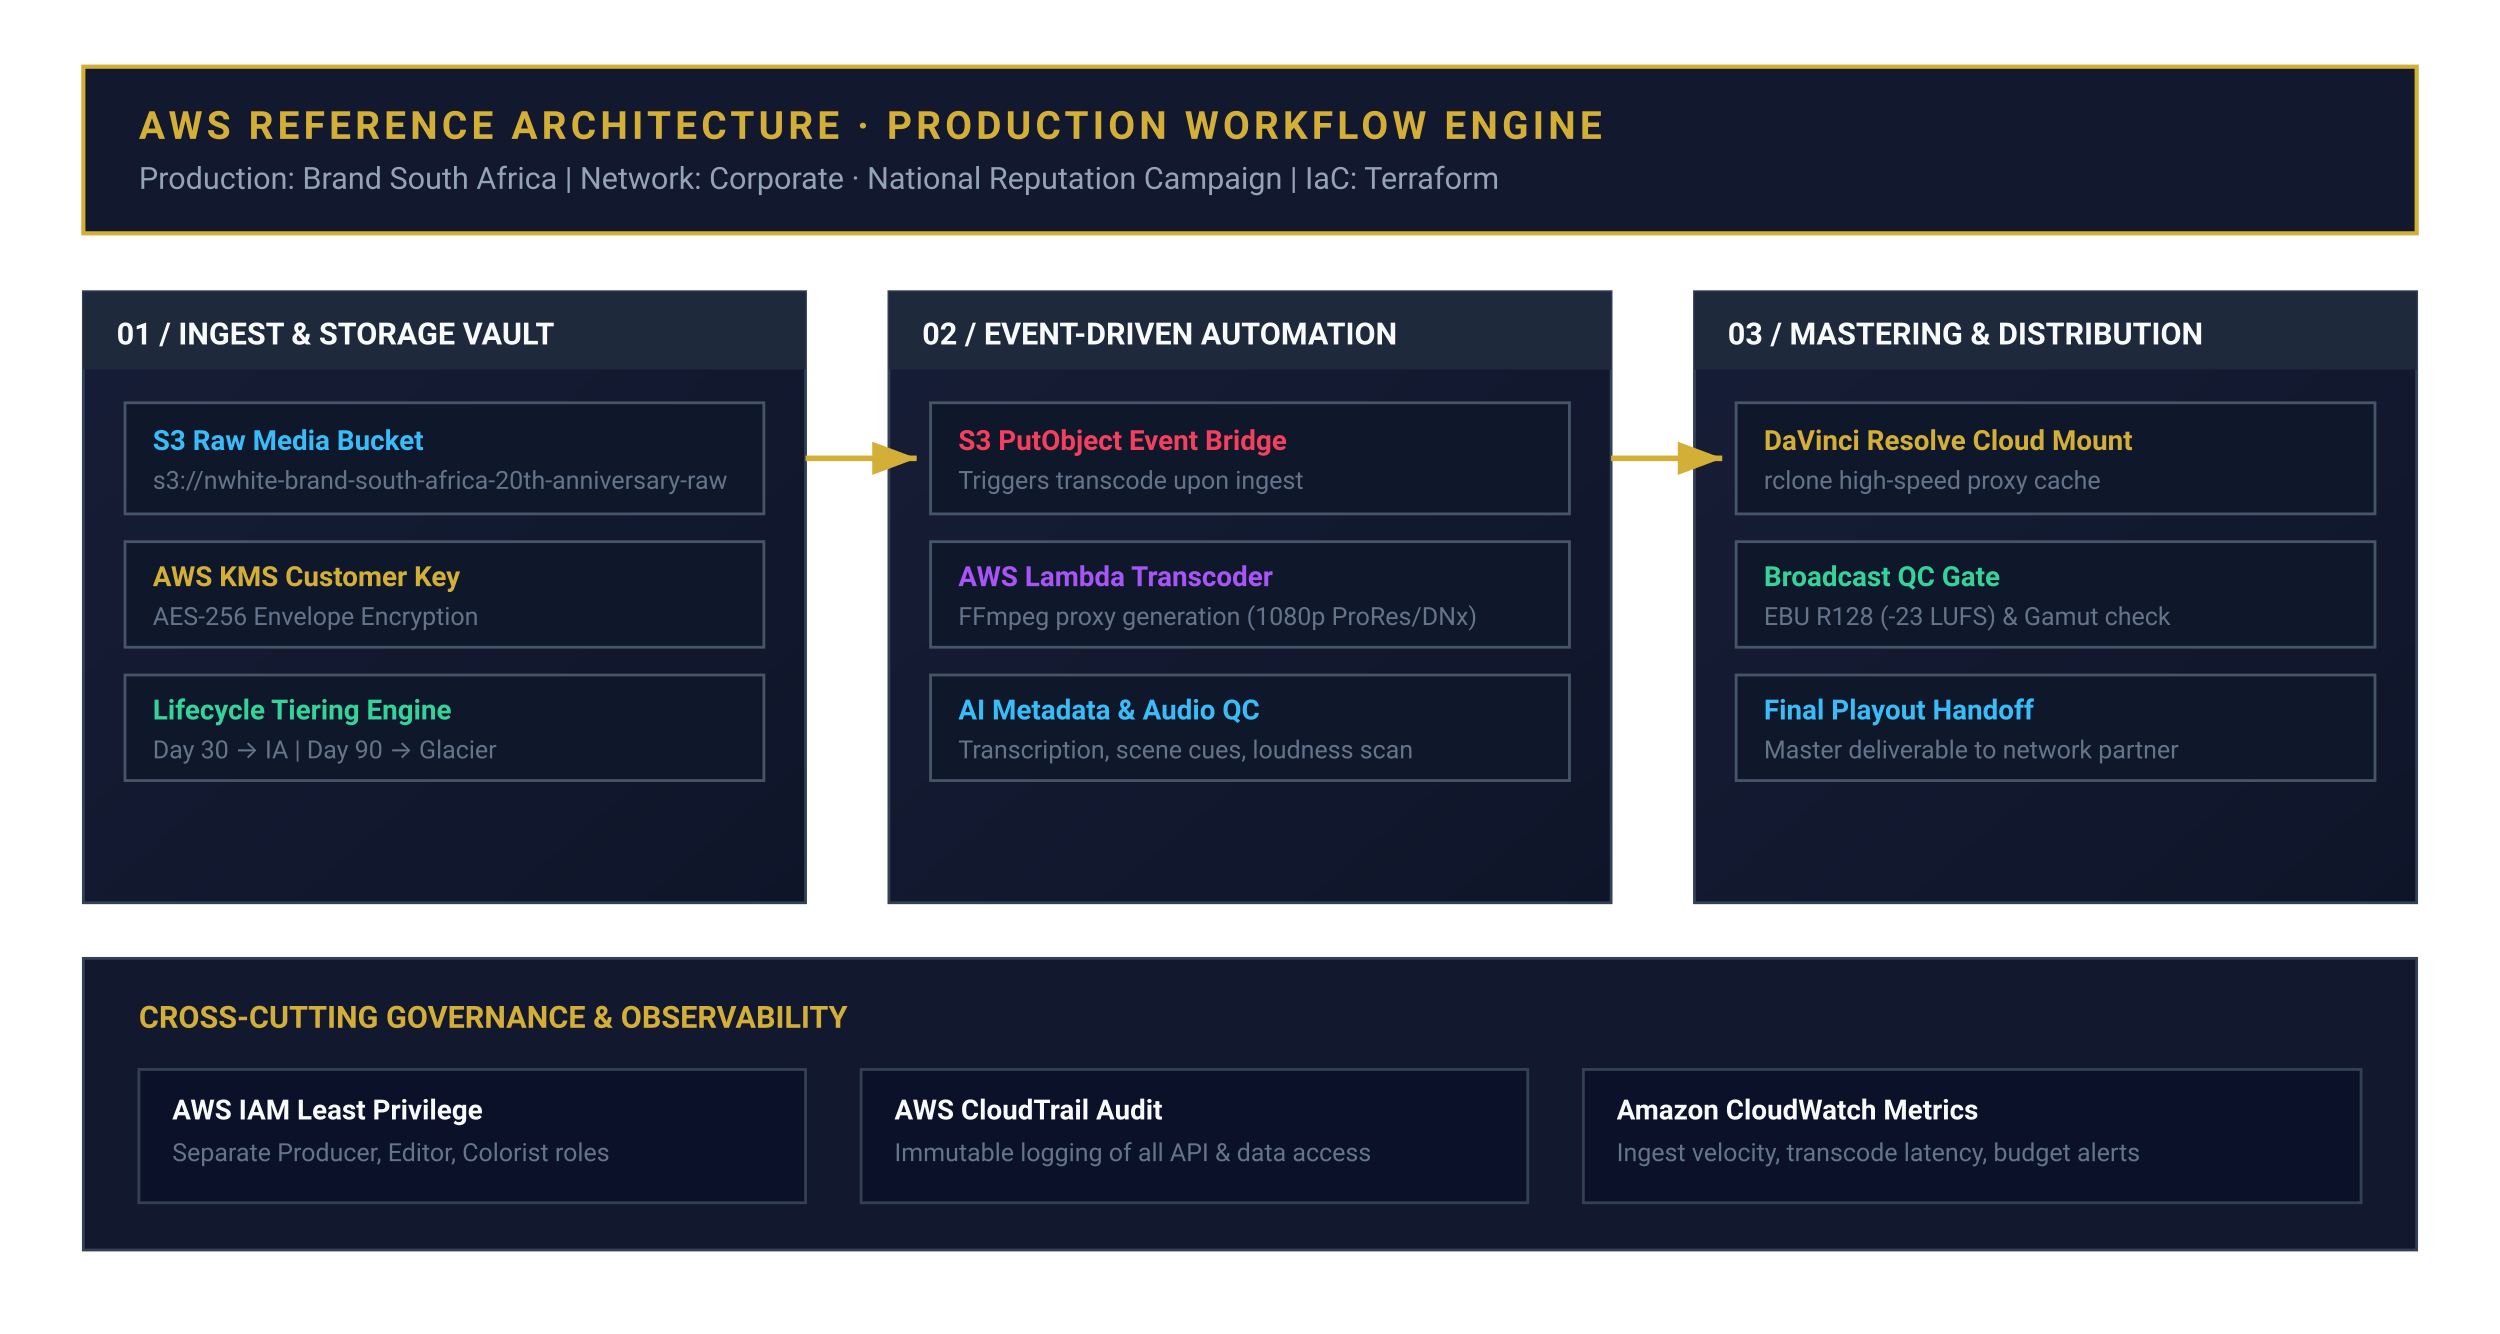
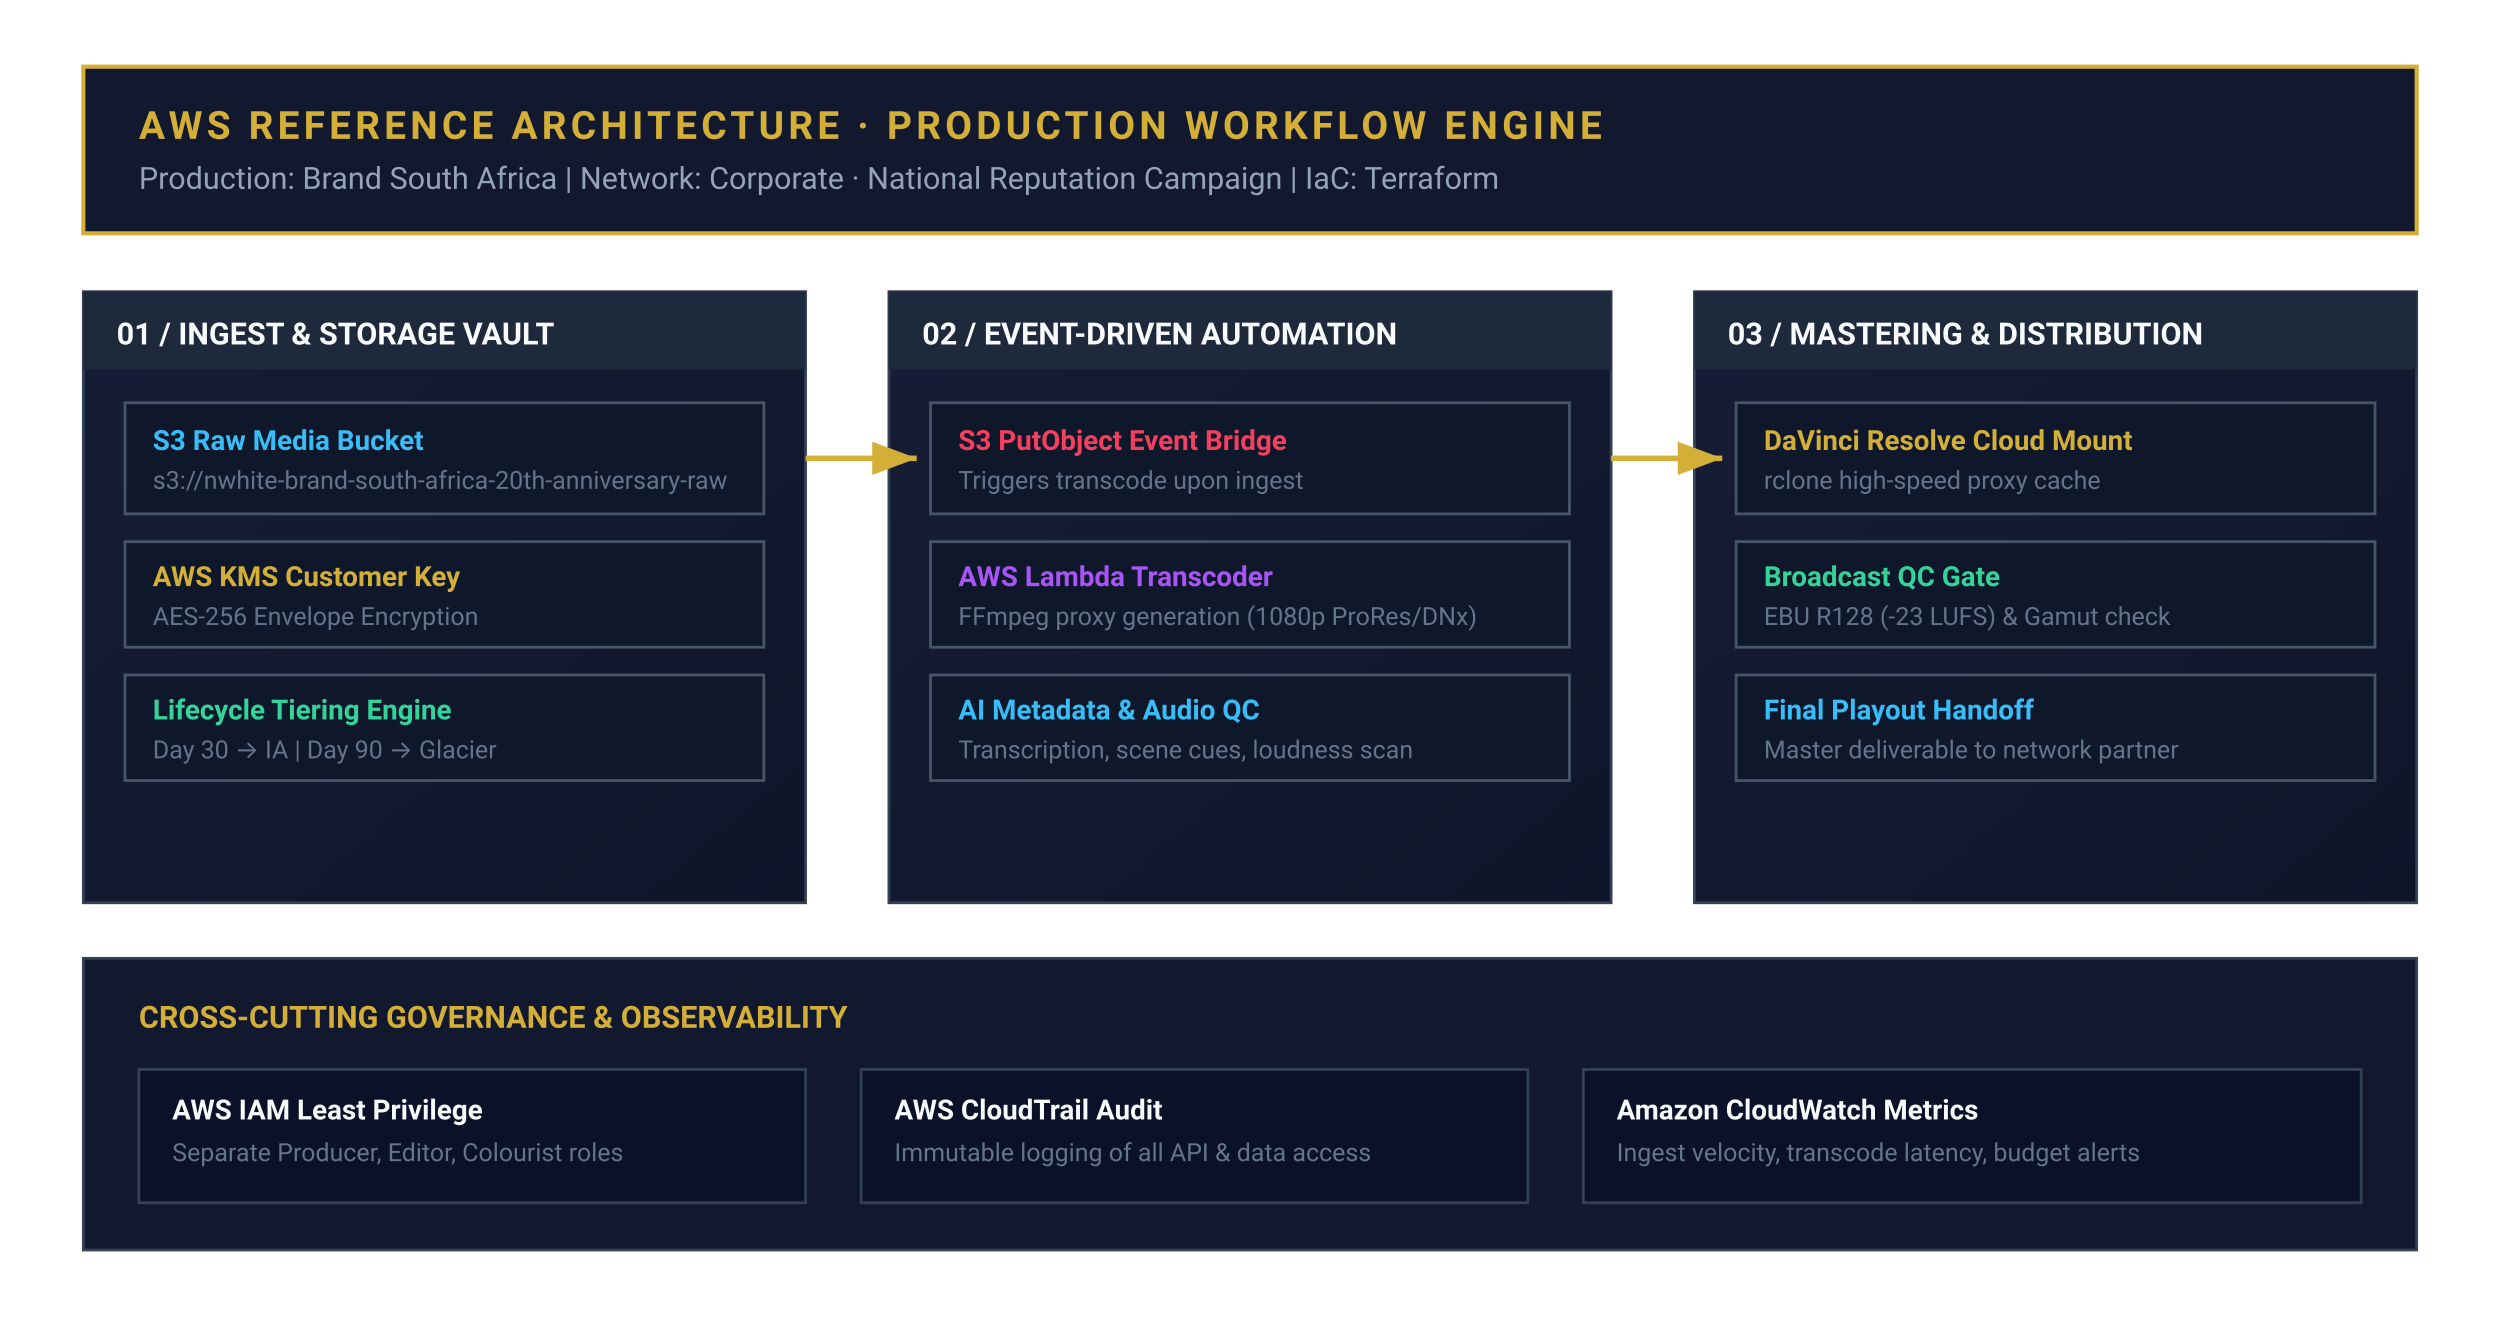
- <svg xmlns="http://www.w3.org/2000/svg" viewBox="0 0 900 480" style="background:#0a1128;font-family:system-ui,-apple-system,BlinkMacSystemFont,'Segoe UI',Roboto,sans-serif">
+ <svg xmlns="http://www.w3.org/2000/svg" width="900" height="480" viewBox="0 0 900 480" style="background:#0a1128;font-family:system-ui,-apple-system,BlinkMacSystemFont,'Segoe UI',Roboto,sans-serif">
  <defs>
    <linearGradient id="goldGrad" x1="0%" y1="0%" x2="100%" y2="100%">
      <stop offset="0%" stop-color="#D4AF37" />
      <stop offset="100%" stop-color="#AA820A" />
    </linearGradient>
    <linearGradient id="cardGrad" x1="0%" y1="0%" x2="100%" y2="100%">
      <stop offset="0%" stop-color="#161d36" />
      <stop offset="100%" stop-color="#0f1529" />
    </linearGradient>
    <marker id="arrow" markerWidth="8" markerHeight="6" refX="8" refY="3" orient="auto">
      <polygon points="0 0, 8 3, 0 6" fill="#D4AF37" />
    </marker>
  </defs>
  <rect x="30" y="24" width="840" height="60" rx="0" fill="#12182e" stroke="#D4AF37" stroke-width="1.5" />
  <text x="50" y="50" fill="#D4AF37" font-size="14" font-weight="700" letter-spacing="1.5">AWS REFERENCE ARCHITECTURE · PRODUCTION WORKFLOW ENGINE</text>
  <text x="50" y="68" fill="#94A3B8" font-size="11">Production: Brand South Africa | Network: Corporate · National Reputation Campaign | IaC: Terraform</text>
  <rect x="30" y="105" width="260" height="220" rx="0" fill="url(#cardGrad)" stroke="#334155" stroke-width="1" />
  <rect x="30" y="105" width="260" height="28" rx="0" fill="#1e293b" />
  <text x="42" y="124" fill="#F8FAFC" font-size="11" font-weight="600">01 / INGEST &amp; STORAGE VAULT</text>
  <rect x="45" y="145" width="230" height="40" rx="0" fill="#0f172a" stroke="#475569" stroke-width="1" />
  <text x="55" y="162" fill="#38BDF8" font-size="10" font-weight="600">S3 Raw Media Bucket</text>
  <text x="55" y="176" fill="#64748B" font-size="9">s3://nwhite-brand-south-africa-20th-anniversary-raw</text>
  <rect x="45" y="195" width="230" height="38" rx="0" fill="#0f172a" stroke="#475569" stroke-width="1" />
  <text x="55" y="211" fill="#D4AF37" font-size="10" font-weight="600">AWS KMS Customer Key</text>
  <text x="55" y="225" fill="#64748B" font-size="9">AES-256 Envelope Encryption</text>
  <rect x="45" y="243" width="230" height="38" rx="0" fill="#0f172a" stroke="#475569" stroke-width="1" />
  <text x="55" y="259" fill="#34D399" font-size="10" font-weight="600">Lifecycle Tiering Engine</text>
  <text x="55" y="273" fill="#64748B" font-size="9">Day 30 → IA | Day 90 → Glacier</text>
  <rect x="320" y="105" width="260" height="220" rx="0" fill="url(#cardGrad)" stroke="#334155" stroke-width="1" />
  <rect x="320" y="105" width="260" height="28" rx="0" fill="#1e293b" />
  <text x="332" y="124" fill="#F8FAFC" font-size="11" font-weight="600">02 / EVENT-DRIVEN AUTOMATION</text>
  <rect x="335" y="145" width="230" height="40" rx="0" fill="#0f172a" stroke="#475569" stroke-width="1" />
  <text x="345" y="162" fill="#F43F5E" font-size="10" font-weight="600">S3 PutObject Event Bridge</text>
  <text x="345" y="176" fill="#64748B" font-size="9">Triggers transcode upon ingest</text>
  <rect x="335" y="195" width="230" height="38" rx="0" fill="#0f172a" stroke="#475569" stroke-width="1" />
  <text x="345" y="211" fill="#A855F7" font-size="10" font-weight="600">AWS Lambda Transcoder</text>
  <text x="345" y="225" fill="#64748B" font-size="9">FFmpeg proxy generation (1080p ProRes/DNx)</text>
  <rect x="335" y="243" width="230" height="38" rx="0" fill="#0f172a" stroke="#475569" stroke-width="1" />
  <text x="345" y="259" fill="#38BDF8" font-size="10" font-weight="600">AI Metadata &amp; Audio QC</text>
  <text x="345" y="273" fill="#64748B" font-size="9">Transcription, scene cues, loudness scan</text>
  <rect x="610" y="105" width="260" height="220" rx="0" fill="url(#cardGrad)" stroke="#334155" stroke-width="1" />
  <rect x="610" y="105" width="260" height="28" rx="0" fill="#1e293b" />
  <text x="622" y="124" fill="#F8FAFC" font-size="11" font-weight="600">03 / MASTERING &amp; DISTRIBUTION</text>
  <rect x="625" y="145" width="230" height="40" rx="0" fill="#0f172a" stroke="#475569" stroke-width="1" />
  <text x="635" y="162" fill="#D4AF37" font-size="10" font-weight="600">DaVinci Resolve Cloud Mount</text>
  <text x="635" y="176" fill="#64748B" font-size="9">rclone high-speed proxy cache</text>
  <rect x="625" y="195" width="230" height="38" rx="0" fill="#0f172a" stroke="#475569" stroke-width="1" />
  <text x="635" y="211" fill="#34D399" font-size="10" font-weight="600">Broadcast QC Gate</text>
  <text x="635" y="225" fill="#64748B" font-size="9">EBU R128 (-23 LUFS) &amp; Gamut check</text>
  <rect x="625" y="243" width="230" height="38" rx="0" fill="#0f172a" stroke="#475569" stroke-width="1" />
  <text x="635" y="259" fill="#38BDF8" font-size="10" font-weight="600">Final Playout Handoff</text>
  <text x="635" y="273" fill="#64748B" font-size="9">Master deliverable to network partner</text>
  <line x1="290" y1="165" x2="330" y2="165" stroke="#D4AF37" stroke-width="2" marker-end="url(#arrow)" />
  <line x1="580" y1="165" x2="620" y2="165" stroke="#D4AF37" stroke-width="2" marker-end="url(#arrow)" />
  <rect x="30" y="345" width="840" height="105" rx="0" fill="#12182e" stroke="#334155" stroke-width="1" />
  <text x="50" y="370" fill="#D4AF37" font-size="11" font-weight="700">CROSS-CUTTING GOVERNANCE &amp; OBSERVABILITY</text>
  <rect x="50" y="385" width="240" height="48" rx="0" fill="#0a1128" stroke="#334155" stroke-width="1" />
  <text x="62" y="403" fill="#F8FAFC" font-size="10" font-weight="600">AWS IAM Least Privilege</text>
-   <text x="62" y="418" fill="#64748B" font-size="9">Separate Producer, Editor, Colorist roles</text>
+   <text x="62" y="418" fill="#64748B" font-size="9">Separate Producer, Editor, Colourist roles</text>
  <rect x="310" y="385" width="240" height="48" rx="0" fill="#0a1128" stroke="#334155" stroke-width="1" />
  <text x="322" y="403" fill="#F8FAFC" font-size="10" font-weight="600">AWS CloudTrail Audit</text>
  <text x="322" y="418" fill="#64748B" font-size="9">Immutable logging of all API &amp; data access</text>
  <rect x="570" y="385" width="280" height="48" rx="0" fill="#0a1128" stroke="#334155" stroke-width="1" />
  <text x="582" y="403" fill="#F8FAFC" font-size="10" font-weight="600">Amazon CloudWatch Metrics</text>
  <text x="582" y="418" fill="#64748B" font-size="9">Ingest velocity, transcode latency, budget alerts</text>
</svg>
